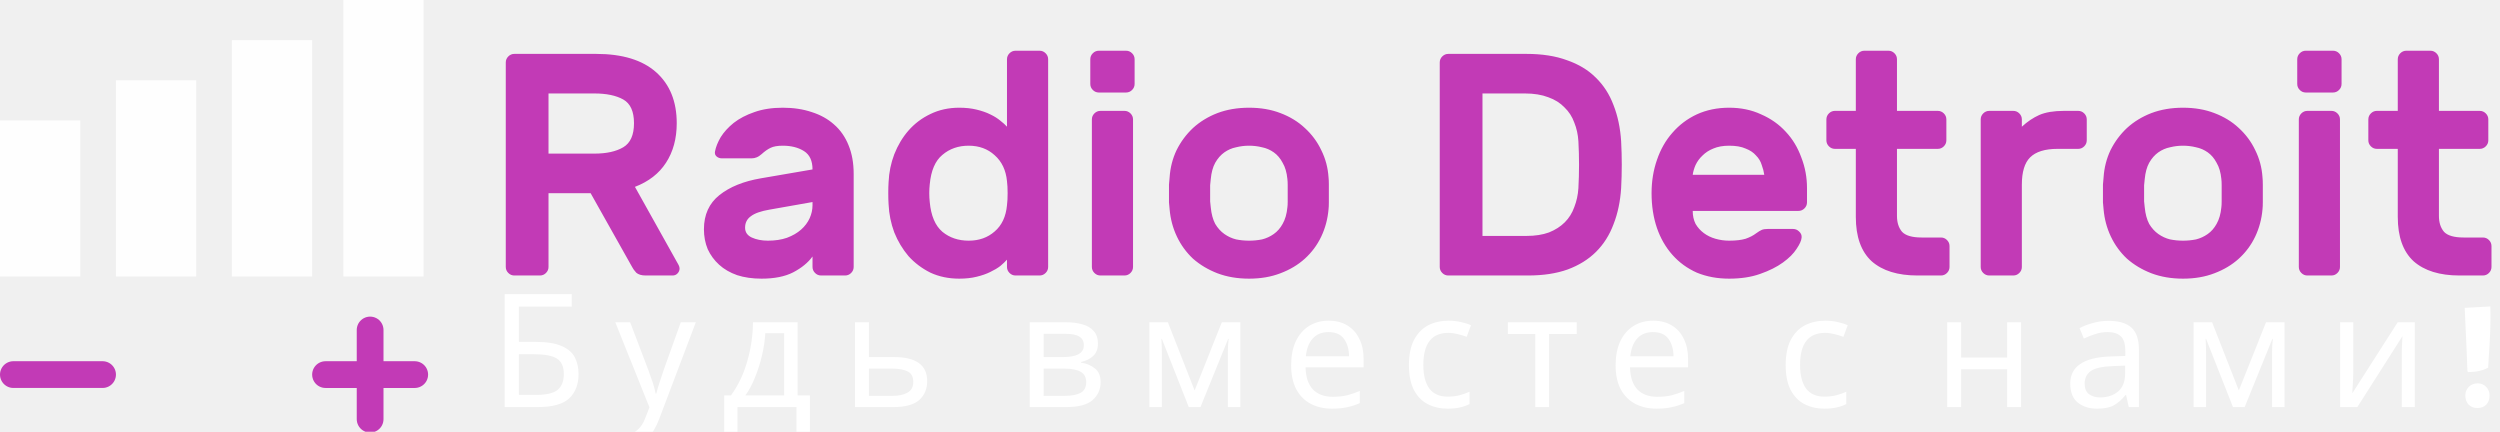
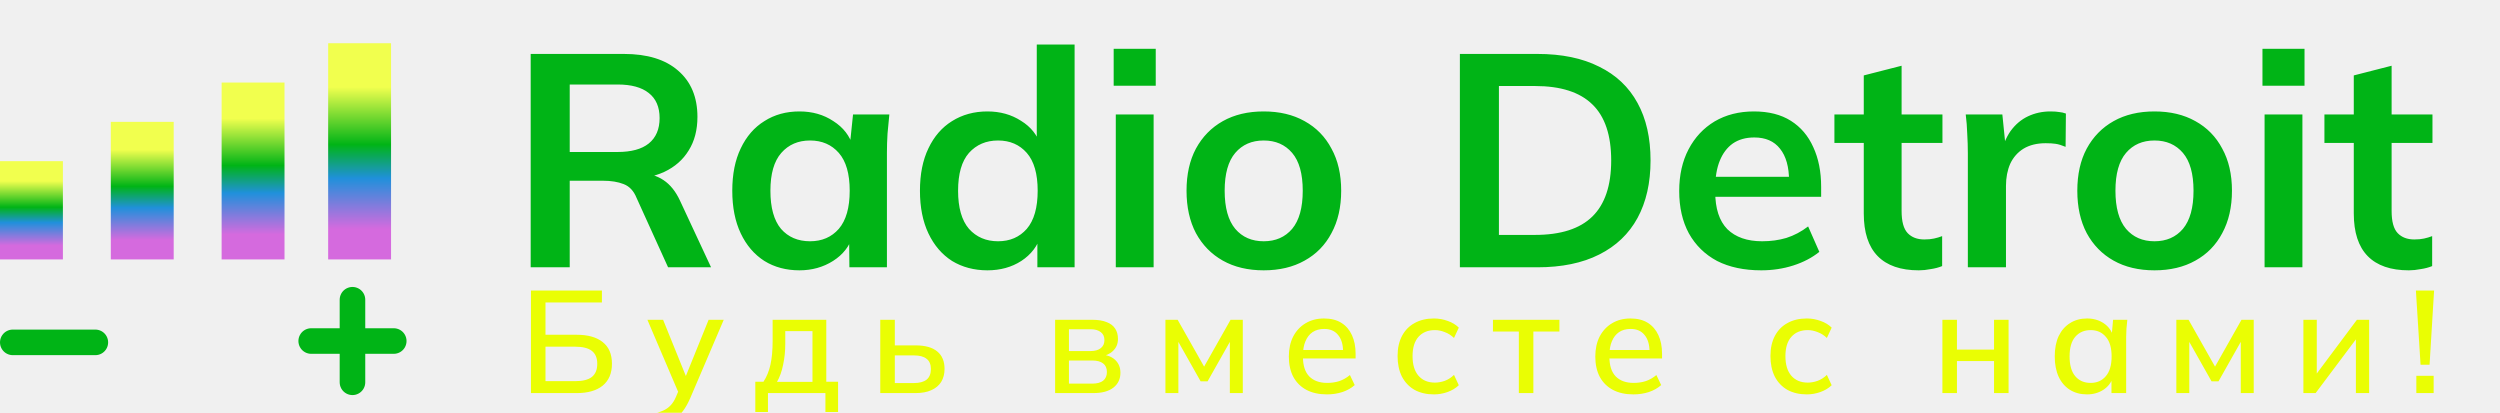
- <svg xmlns="http://www.w3.org/2000/svg" width="608" height="105" viewBox="0 0 608 105" fill="none">
+ <svg xmlns="http://www.w3.org/2000/svg" width="636" height="105" viewBox="0 0 636 105" fill="none">
  <g clip-path="url(#clip0)">
-     <rect y="29.279" width="19.521" height="37.958" fill="#FEFEFE" />
-     <rect x="28.196" y="19.521" width="19.521" height="47.718" fill="#FEFEFE" />
-     <rect x="56.395" y="9.758" width="19.521" height="57.479" fill="#FEFEFE" />
-     <rect x="83.506" y="-0.002" width="19.521" height="67.239" fill="#FEFEFE" />
-     <path d="M3.254 91.098H24.944" stroke="#C23AB6" stroke-width="6.507" stroke-linecap="round" />
-     <path d="M79.169 91.102H100.859" stroke="#C23AB6" stroke-width="6.507" stroke-linecap="round" />
-     <path d="M90.013 101.943V80.253" stroke="#C23AB6" stroke-width="6.507" stroke-linecap="round" />
-     <path d="M122.732 99V71.526H139.047V74.566H126.196V83.147H130.274C133.019 83.147 135.148 83.493 136.662 84.186C138.175 84.853 139.227 85.776 139.817 86.956C140.407 88.111 140.702 89.445 140.702 90.958C140.702 93.472 139.945 95.447 138.432 96.884C136.918 98.295 134.366 99 130.774 99H122.732ZM130.428 96.037C132.891 96.037 134.622 95.627 135.623 94.806C136.623 93.959 137.123 92.677 137.123 90.958C137.123 89.188 136.572 87.944 135.469 87.225C134.366 86.507 132.493 86.148 129.851 86.148H126.196V96.037H130.428ZM149.638 78.375H153.255L157.719 90.111C158.103 91.138 158.45 92.125 158.758 93.074C159.065 93.998 159.296 94.883 159.45 95.729H159.604C159.758 95.088 160.002 94.254 160.335 93.228C160.669 92.176 161.015 91.125 161.374 90.073L165.568 78.375H169.224L160.335 101.847C159.617 103.797 158.681 105.349 157.526 106.503C156.397 107.658 154.833 108.235 152.832 108.235C152.216 108.235 151.677 108.196 151.216 108.119C150.754 108.068 150.356 108.004 150.023 107.927V105.234C150.305 105.285 150.638 105.336 151.023 105.387C151.434 105.439 151.857 105.464 152.293 105.464C153.473 105.464 154.422 105.131 155.141 104.464C155.884 103.797 156.462 102.912 156.872 101.809L157.949 99.077L149.638 78.375ZM193.975 78.375V96.153H196.976V106.157H193.705V99H179.353V106.157H176.12V96.153H177.775C179.545 93.716 180.866 90.945 181.738 87.841C182.636 84.712 183.098 81.556 183.124 78.375H193.975ZM186.125 81.031C186.022 82.775 185.753 84.583 185.317 86.456C184.881 88.303 184.316 90.073 183.624 91.766C182.957 93.459 182.174 94.921 181.277 96.153H190.704V81.031H186.125ZM217.449 86.841C222.81 86.841 225.491 88.79 225.491 92.689C225.491 94.613 224.837 96.153 223.528 97.307C222.22 98.436 220.142 99 217.295 99H207.944V78.375H211.331V86.841H217.449ZM222.105 92.882C222.105 91.625 221.656 90.778 220.758 90.342C219.886 89.881 218.654 89.65 217.064 89.65H211.331V96.268H217.141C218.577 96.268 219.757 96.011 220.681 95.498C221.63 94.985 222.105 94.113 222.105 92.882ZM267.015 83.57C267.015 84.853 266.63 85.853 265.86 86.571C265.091 87.29 264.103 87.777 262.897 88.034V88.188C264.18 88.367 265.296 88.829 266.245 89.573C267.194 90.291 267.669 91.42 267.669 92.959C267.669 94.703 267.015 96.153 265.706 97.307C264.424 98.436 262.295 99 259.319 99H250.43V78.375H259.28C260.743 78.375 262.051 78.542 263.205 78.876C264.385 79.183 265.309 79.722 265.976 80.492C266.668 81.236 267.015 82.262 267.015 83.57ZM263.59 83.993C263.59 83.019 263.231 82.313 262.513 81.877C261.82 81.415 260.678 81.184 259.088 81.184H253.816V86.841H258.472C261.884 86.841 263.59 85.892 263.59 83.993ZM264.167 92.959C264.167 91.779 263.718 90.932 262.82 90.419C261.923 89.906 260.601 89.65 258.857 89.65H253.816V96.268H258.934C260.627 96.268 261.923 96.024 262.82 95.537C263.718 95.024 264.167 94.165 264.167 92.959ZM301.652 78.375V99H298.612V85.84C298.612 85.302 298.625 84.737 298.651 84.147C298.702 83.557 298.753 82.98 298.805 82.416H298.689L291.955 99H289.108L282.567 82.416H282.451C282.528 83.57 282.567 84.75 282.567 85.956V99H279.527V78.375H284.029L290.532 94.96L297.15 78.375H301.652ZM323.127 77.991C324.897 77.991 326.41 78.375 327.667 79.145C328.95 79.915 329.925 81.005 330.592 82.416C331.284 83.801 331.631 85.43 331.631 87.302V89.342H317.509C317.56 91.676 318.15 93.459 319.279 94.69C320.433 95.896 322.036 96.499 324.089 96.499C325.397 96.499 326.551 96.383 327.552 96.153C328.578 95.896 329.63 95.537 330.707 95.075V98.038C329.655 98.5 328.616 98.833 327.59 99.038C326.564 99.269 325.346 99.385 323.935 99.385C321.985 99.385 320.254 98.987 318.74 98.192C317.252 97.397 316.085 96.217 315.239 94.652C314.418 93.061 314.007 91.125 314.007 88.842C314.007 86.584 314.379 84.647 315.123 83.031C315.893 81.415 316.957 80.171 318.317 79.299C319.702 78.427 321.305 77.991 323.127 77.991ZM323.088 80.761C321.472 80.761 320.19 81.287 319.24 82.339C318.317 83.365 317.765 84.801 317.586 86.648H328.09C328.065 84.904 327.654 83.493 326.859 82.416C326.064 81.313 324.807 80.761 323.088 80.761ZM352.08 99.385C350.259 99.385 348.63 99.013 347.193 98.269C345.782 97.525 344.667 96.371 343.846 94.806C343.05 93.241 342.653 91.24 342.653 88.803C342.653 86.264 343.076 84.198 343.923 82.608C344.769 81.018 345.911 79.85 347.347 79.106C348.809 78.363 350.464 77.991 352.311 77.991C353.363 77.991 354.376 78.106 355.351 78.337C356.326 78.542 357.121 78.799 357.737 79.106L356.698 81.915C356.082 81.685 355.364 81.466 354.543 81.261C353.722 81.056 352.952 80.954 352.234 80.954C348.181 80.954 346.154 83.557 346.154 88.765C346.154 91.253 346.642 93.164 347.617 94.498C348.617 95.806 350.092 96.46 352.042 96.46C353.17 96.46 354.158 96.345 355.005 96.114C355.877 95.883 356.672 95.601 357.39 95.268V98.269C356.698 98.628 355.928 98.897 355.081 99.077C354.261 99.282 353.26 99.385 352.08 99.385ZM383.458 81.223H376.725V99H373.377V81.223H366.72V78.375H383.458V81.223ZM402.037 77.991C403.807 77.991 405.32 78.375 406.577 79.145C407.86 79.915 408.834 81.005 409.501 82.416C410.194 83.801 410.54 85.43 410.54 87.302V89.342H396.419C396.47 91.676 397.06 93.459 398.189 94.69C399.343 95.896 400.946 96.499 402.999 96.499C404.307 96.499 405.461 96.383 406.462 96.153C407.488 95.896 408.539 95.537 409.617 95.075V98.038C408.565 98.5 407.526 98.833 406.5 99.038C405.474 99.269 404.256 99.385 402.845 99.385C400.895 99.385 399.164 98.987 397.65 98.192C396.162 97.397 394.995 96.217 394.148 94.652C393.328 93.061 392.917 91.125 392.917 88.842C392.917 86.584 393.289 84.647 394.033 83.031C394.803 81.415 395.867 80.171 397.227 79.299C398.612 78.427 400.215 77.991 402.037 77.991ZM401.998 80.761C400.382 80.761 399.099 81.287 398.15 82.339C397.227 83.365 396.675 84.801 396.496 86.648H407C406.975 84.904 406.564 83.493 405.769 82.416C404.974 81.313 403.717 80.761 401.998 80.761ZM443.703 99.385C441.882 99.385 440.253 99.013 438.816 98.269C437.405 97.525 436.289 96.371 435.469 94.806C434.673 93.241 434.276 91.24 434.276 88.803C434.276 86.264 434.699 84.198 435.546 82.608C436.392 81.018 437.534 79.85 438.97 79.106C440.432 78.363 442.087 77.991 443.934 77.991C444.986 77.991 445.999 78.106 446.974 78.337C447.948 78.542 448.744 78.799 449.359 79.106L448.32 81.915C447.705 81.685 446.987 81.466 446.166 81.261C445.345 81.056 444.575 80.954 443.857 80.954C439.804 80.954 437.777 83.557 437.777 88.765C437.777 91.253 438.265 93.164 439.239 94.498C440.24 95.806 441.715 96.46 443.665 96.46C444.793 96.46 445.781 96.345 446.627 96.114C447.5 95.883 448.295 95.601 449.013 95.268V98.269C448.32 98.628 447.551 98.897 446.704 99.077C445.883 99.282 444.883 99.385 443.703 99.385ZM476.943 78.375V86.956H488.14V78.375H491.527V99H488.14V89.804H476.943V99H473.557V78.375H476.943ZM512.794 78.029C515.308 78.029 517.168 78.581 518.374 79.684C519.58 80.787 520.182 82.544 520.182 84.955V99H517.72L517.066 96.076H516.912C516.014 97.204 515.065 98.038 514.064 98.577C513.089 99.115 511.73 99.385 509.986 99.385C508.113 99.385 506.561 98.897 505.33 97.923C504.098 96.922 503.483 95.37 503.483 93.267C503.483 91.215 504.291 89.637 505.907 88.534C507.523 87.405 510.011 86.789 513.372 86.687L516.873 86.571V85.34C516.873 83.621 516.501 82.428 515.757 81.761C515.013 81.095 513.962 80.761 512.602 80.761C511.525 80.761 510.499 80.928 509.524 81.261C508.549 81.569 507.638 81.928 506.792 82.339L505.753 79.799C506.651 79.312 507.715 78.901 508.947 78.568C510.178 78.209 511.461 78.029 512.794 78.029ZM513.795 89.034C511.23 89.137 509.447 89.547 508.446 90.265C507.472 90.984 506.984 91.997 506.984 93.305C506.984 94.46 507.331 95.306 508.023 95.845C508.741 96.383 509.652 96.653 510.755 96.653C512.499 96.653 513.949 96.178 515.103 95.229C516.258 94.254 516.835 92.766 516.835 90.766V88.919L513.795 89.034ZM555.604 78.375V99H552.564V85.84C552.564 85.302 552.577 84.737 552.602 84.147C552.654 83.557 552.705 82.98 552.756 82.416H552.641L545.907 99H543.06L536.518 82.416H536.403C536.48 83.57 536.518 84.75 536.518 85.956V99H533.479V78.375H537.981L544.483 94.96L551.102 78.375H555.604ZM572.307 90.958C572.307 91.266 572.294 91.728 572.269 92.343C572.243 92.959 572.205 93.575 572.153 94.19C572.128 94.806 572.102 95.293 572.076 95.652L583.12 78.375H587.275V99H584.12V86.841C584.12 86.43 584.12 85.892 584.12 85.225C584.146 84.558 584.171 83.903 584.197 83.262C584.223 82.595 584.248 82.095 584.274 81.761L573.308 99H569.113V78.375H572.307V90.958ZM600.073 90.304C600.021 88.2 599.842 83.942 599.534 77.529L599.418 74.874L605.652 74.528C605.678 75.041 605.69 75.797 605.69 76.798C605.69 79.466 605.562 82.621 605.306 86.264C605.203 87.905 605.139 88.957 605.113 89.419C603.882 90.111 602.266 90.471 600.265 90.496L600.073 90.304ZM602.497 99.231C601.65 99.231 600.945 98.962 600.38 98.423C599.842 97.859 599.572 97.102 599.572 96.153C599.572 95.332 599.855 94.639 600.419 94.075C601.009 93.51 601.727 93.228 602.574 93.228C603.395 93.228 604.074 93.51 604.613 94.075C605.177 94.639 605.46 95.332 605.46 96.153C605.46 97.102 605.19 97.859 604.652 98.423C604.113 98.962 603.395 99.231 602.497 99.231Z" fill="white" />
-     <path d="M144.948 13.106C151.364 13.106 156.24 14.595 159.576 17.572C162.913 20.549 164.581 24.68 164.581 29.967C164.581 33.714 163.708 36.922 161.963 39.591C160.269 42.209 157.754 44.159 154.418 45.442L165.043 64.459C165.197 64.767 165.274 65.05 165.274 65.306C165.274 65.768 165.094 66.179 164.735 66.538C164.427 66.846 164.042 67 163.58 67H157.036C156.009 67 155.239 66.769 154.726 66.307C154.264 65.794 153.93 65.332 153.725 64.921L143.639 46.982H133.399V64.921C133.399 65.486 133.194 65.973 132.783 66.384C132.373 66.795 131.885 67 131.32 67H125.084C124.519 67 124.032 66.795 123.621 66.384C123.211 65.973 123.005 65.486 123.005 64.921V15.185C123.005 14.62 123.211 14.133 123.621 13.722C124.032 13.311 124.519 13.106 125.084 13.106H144.948ZM133.399 37.358H144.563C147.489 37.358 149.824 36.845 151.569 35.819C153.314 34.792 154.187 32.842 154.187 29.967C154.187 27.093 153.314 25.168 151.569 24.193C149.824 23.218 147.489 22.73 144.563 22.73H133.399V37.358ZM173.891 36.819C174.096 35.742 174.558 34.587 175.276 33.355C176.046 32.123 177.099 30.968 178.433 29.89C179.819 28.812 181.487 27.94 183.438 27.272C185.439 26.554 187.749 26.195 190.367 26.195C192.985 26.195 195.346 26.554 197.45 27.272C199.554 27.94 201.351 28.941 202.839 30.275C204.379 31.61 205.56 33.303 206.381 35.356C207.202 37.358 207.613 39.668 207.613 42.286V64.921C207.613 65.486 207.408 65.973 206.997 66.384C206.586 66.795 206.099 67 205.534 67H199.683C199.118 67 198.631 66.795 198.22 66.384C197.809 65.973 197.604 65.486 197.604 64.921V62.38C196.526 63.869 194.961 65.152 192.908 66.23C190.906 67.257 188.339 67.77 185.208 67.77C183.001 67.77 181.025 67.488 179.28 66.923C177.535 66.307 176.072 65.46 174.892 64.382C173.711 63.304 172.787 62.047 172.12 60.61C171.504 59.121 171.196 57.504 171.196 55.759C171.196 52.218 172.453 49.446 174.969 47.444C177.484 45.442 180.846 44.082 185.054 43.364L197.604 41.208C197.604 39.103 196.911 37.615 195.525 36.742C194.139 35.87 192.42 35.434 190.367 35.434C189.084 35.434 188.083 35.613 187.364 35.972C186.646 36.332 185.953 36.819 185.285 37.435C184.823 37.846 184.387 38.128 183.977 38.282C183.617 38.436 183.207 38.513 182.745 38.513H175.584C175.071 38.513 174.635 38.359 174.276 38.051C173.916 37.743 173.788 37.333 173.891 36.819ZM186.748 58.531C188.493 58.531 190.033 58.3 191.368 57.838C192.754 57.325 193.908 56.657 194.832 55.836C195.756 55.015 196.449 54.091 196.911 53.065C197.373 52.038 197.604 50.986 197.604 49.908V49.138L187.133 50.986C185.029 51.345 183.515 51.884 182.591 52.603C181.667 53.27 181.205 54.194 181.205 55.374C181.205 56.452 181.744 57.248 182.822 57.761C183.951 58.274 185.26 58.531 186.748 58.531ZM233.273 26.195C234.864 26.195 236.276 26.349 237.508 26.657C238.791 26.965 239.895 27.349 240.818 27.811C241.794 28.273 242.615 28.787 243.282 29.351C243.949 29.864 244.488 30.352 244.899 30.814V14.415C244.899 13.85 245.104 13.363 245.515 12.952C245.926 12.541 246.413 12.336 246.978 12.336H252.829C253.394 12.336 253.881 12.541 254.292 12.952C254.703 13.363 254.908 13.85 254.908 14.415V64.921C254.908 65.486 254.703 65.973 254.292 66.384C253.881 66.795 253.394 67 252.829 67H246.978C246.413 67 245.926 66.795 245.515 66.384C245.104 65.973 244.899 65.486 244.899 64.921V63.15C244.488 63.612 243.949 64.126 243.282 64.69C242.615 65.204 241.794 65.691 240.818 66.153C239.895 66.615 238.791 67 237.508 67.308C236.276 67.616 234.864 67.77 233.273 67.77C230.707 67.77 228.371 67.282 226.267 66.307C224.214 65.281 222.443 63.946 220.955 62.303C219.517 60.61 218.363 58.685 217.49 56.529C216.669 54.322 216.207 52.038 216.104 49.677C216.053 48.907 216.027 48.009 216.027 46.982C216.027 45.956 216.053 45.057 216.104 44.288C216.207 41.926 216.669 39.668 217.49 37.512C218.363 35.305 219.517 33.38 220.955 31.738C222.443 30.044 224.214 28.71 226.267 27.734C228.371 26.708 230.707 26.195 233.273 26.195ZM226.113 44.827C225.959 46.264 225.959 47.701 226.113 49.138C226.421 52.474 227.448 54.887 229.193 56.375C230.938 57.812 233.068 58.531 235.583 58.531C238.098 58.531 240.203 57.787 241.896 56.298C243.641 54.81 244.642 52.68 244.899 49.908C245.002 49.138 245.053 48.163 245.053 46.982C245.053 45.802 245.002 44.827 244.899 44.057C244.642 41.388 243.641 39.283 241.896 37.743C240.203 36.203 238.098 35.434 235.583 35.434C233.068 35.434 230.938 36.178 229.193 37.666C227.448 39.103 226.421 41.49 226.113 44.827ZM275.552 64.921C275.552 65.486 275.347 65.973 274.936 66.384C274.526 66.795 274.038 67 273.474 67H267.622C267.058 67 266.57 66.795 266.159 66.384C265.749 65.973 265.544 65.486 265.544 64.921V29.043C265.544 28.479 265.749 27.991 266.159 27.58C266.57 27.17 267.058 26.965 267.622 26.965H273.474C274.038 26.965 274.526 27.17 274.936 27.58C275.347 27.991 275.552 28.479 275.552 29.043V64.921ZM273.859 12.336C274.423 12.336 274.911 12.541 275.321 12.952C275.732 13.363 275.937 13.85 275.937 14.415V20.42C275.937 20.985 275.732 21.472 275.321 21.883C274.911 22.294 274.423 22.499 273.859 22.499H267.237C266.673 22.499 266.185 22.294 265.774 21.883C265.364 21.472 265.159 20.985 265.159 20.42V14.415C265.159 13.85 265.364 13.363 265.774 12.952C266.185 12.541 266.673 12.336 267.237 12.336H273.859ZM303.776 26.195C306.599 26.195 309.139 26.631 311.398 27.503C313.708 28.376 315.684 29.582 317.326 31.122C319.02 32.662 320.355 34.458 321.33 36.511C322.356 38.565 322.947 40.772 323.101 43.133C323.152 43.595 323.178 44.185 323.178 44.904C323.178 45.622 323.178 46.341 323.178 47.059C323.178 47.778 323.178 48.496 323.178 49.215C323.178 49.882 323.152 50.447 323.101 50.909C322.895 53.27 322.305 55.477 321.33 57.53C320.355 59.583 319.02 61.38 317.326 62.919C315.684 64.408 313.708 65.588 311.398 66.461C309.139 67.334 306.599 67.77 303.776 67.77C300.953 67.77 298.386 67.334 296.077 66.461C293.818 65.588 291.842 64.408 290.148 62.919C288.506 61.38 287.197 59.583 286.222 57.53C285.246 55.477 284.656 53.27 284.451 50.909C284.4 50.447 284.348 49.882 284.297 49.215C284.297 48.496 284.297 47.778 284.297 47.059C284.297 46.341 284.297 45.622 284.297 44.904C284.348 44.185 284.4 43.595 284.451 43.133C284.605 40.772 285.17 38.565 286.145 36.511C287.171 34.458 288.506 32.662 290.148 31.122C291.842 29.582 293.818 28.376 296.077 27.503C298.386 26.631 300.953 26.195 303.776 26.195ZM313.092 43.518C312.938 41.926 312.553 40.618 311.937 39.591C311.372 38.513 310.654 37.666 309.781 37.05C308.909 36.434 307.959 36.024 306.932 35.819C305.906 35.562 304.854 35.434 303.776 35.434C302.698 35.434 301.646 35.562 300.619 35.819C299.593 36.024 298.643 36.434 297.77 37.05C296.898 37.666 296.154 38.513 295.538 39.591C294.973 40.618 294.614 41.926 294.46 43.518C294.408 43.928 294.357 44.441 294.306 45.057C294.306 45.673 294.306 46.315 294.306 46.982C294.306 47.65 294.306 48.317 294.306 48.984C294.357 49.6 294.408 50.088 294.46 50.447C294.614 52.038 294.973 53.373 295.538 54.45C296.154 55.477 296.898 56.298 297.77 56.914C298.643 57.53 299.593 57.966 300.619 58.223C301.646 58.428 302.698 58.531 303.776 58.531C304.854 58.531 305.906 58.428 306.932 58.223C307.959 57.966 308.909 57.53 309.781 56.914C310.654 56.298 311.372 55.477 311.937 54.45C312.553 53.373 312.938 52.038 313.092 50.447C313.143 50.088 313.169 49.6 313.169 48.984C313.169 48.317 313.169 47.65 313.169 46.982C313.169 46.315 313.169 45.673 313.169 45.057C313.169 44.441 313.143 43.928 313.092 43.518ZM371.241 13.106C375.039 13.106 378.324 13.619 381.096 14.646C383.919 15.621 386.254 17.033 388.102 18.88C390.001 20.728 391.438 22.961 392.413 25.579C393.44 28.196 394.056 31.122 394.261 34.356C394.466 38.154 394.466 41.952 394.261 45.75C394.056 48.984 393.44 51.91 392.413 54.527C391.438 57.145 390.027 59.378 388.179 61.226C386.331 63.073 384.021 64.511 381.25 65.537C378.529 66.512 375.321 67 371.626 67H352.224C351.659 67 351.172 66.795 350.761 66.384C350.35 65.973 350.145 65.486 350.145 64.921V15.185C350.145 14.62 350.35 14.133 350.761 13.722C351.172 13.311 351.659 13.106 352.224 13.106H371.241ZM383.867 34.356C383.765 32.713 383.431 31.199 382.866 29.813C382.353 28.376 381.558 27.144 380.48 26.118C379.453 25.04 378.144 24.218 376.553 23.654C374.962 23.038 373.063 22.73 370.856 22.73H360.539V57.376H371.241C373.345 57.376 375.167 57.094 376.707 56.529C378.247 55.913 379.53 55.092 380.557 54.065C381.583 53.039 382.353 51.807 382.866 50.37C383.431 48.933 383.765 47.393 383.867 45.75C384.073 41.952 384.073 38.154 383.867 34.356ZM401.66 46.982C401.66 44.108 402.096 41.413 402.969 38.898C403.842 36.332 405.099 34.125 406.742 32.277C408.384 30.378 410.36 28.889 412.67 27.811C415.031 26.733 417.649 26.195 420.523 26.195C423.397 26.195 425.989 26.733 428.299 27.811C430.66 28.838 432.662 30.249 434.304 32.046C435.947 33.791 437.204 35.87 438.077 38.282C439.001 40.643 439.463 43.133 439.463 45.75V49.215C439.463 49.78 439.258 50.267 438.847 50.678C438.436 51.088 437.949 51.294 437.384 51.294H411.669C411.669 52.474 411.9 53.526 412.362 54.45C412.875 55.323 413.542 56.067 414.364 56.683C415.185 57.299 416.135 57.761 417.212 58.069C418.29 58.377 419.394 58.531 420.523 58.531C422.166 58.531 423.5 58.377 424.527 58.069C425.553 57.71 426.4 57.273 427.067 56.76C427.632 56.349 428.094 56.067 428.453 55.913C428.812 55.759 429.3 55.682 429.916 55.682H436.075C436.64 55.682 437.128 55.888 437.538 56.298C438 56.709 438.205 57.196 438.154 57.761C438.103 58.48 437.692 59.404 436.922 60.533C436.204 61.662 435.1 62.766 433.612 63.843C432.123 64.921 430.275 65.845 428.068 66.615C425.912 67.385 423.397 67.77 420.523 67.77C417.649 67.77 415.031 67.282 412.67 66.307C410.36 65.281 408.384 63.843 406.742 61.996C405.099 60.148 403.842 57.966 402.969 55.451C402.096 52.885 401.66 50.062 401.66 46.982ZM420.523 35.434C419.035 35.434 417.751 35.664 416.673 36.126C415.647 36.537 414.774 37.102 414.056 37.82C413.337 38.487 412.773 39.257 412.362 40.13C412.003 40.951 411.772 41.747 411.669 42.517H429.069C428.966 41.747 428.761 40.951 428.453 40.13C428.196 39.257 427.735 38.487 427.067 37.82C426.451 37.102 425.604 36.537 424.527 36.126C423.5 35.664 422.166 35.434 420.523 35.434ZM461.345 52.526C461.345 54.117 461.756 55.4 462.577 56.375C463.45 57.299 465.041 57.761 467.351 57.761H472.047C472.612 57.761 473.099 57.966 473.51 58.377C473.921 58.788 474.126 59.275 474.126 59.84V64.921C474.126 65.486 473.921 65.973 473.51 66.384C473.099 66.795 472.612 67 472.047 67H466.35C461.525 67 457.804 65.845 455.186 63.535C452.62 61.174 451.336 57.581 451.336 52.757V36.203H446.255C445.69 36.203 445.203 35.998 444.792 35.587C444.382 35.177 444.176 34.689 444.176 34.125V29.043C444.176 28.479 444.382 27.991 444.792 27.58C445.203 27.17 445.69 26.965 446.255 26.965H451.336V14.415C451.336 13.85 451.542 13.363 451.952 12.952C452.363 12.541 452.851 12.336 453.415 12.336H459.267C459.831 12.336 460.319 12.541 460.729 12.952C461.14 13.363 461.345 13.85 461.345 14.415V26.965H471.277C471.842 26.965 472.329 27.17 472.74 27.58C473.151 27.991 473.356 28.479 473.356 29.043V34.125C473.356 34.689 473.151 35.177 472.74 35.587C472.329 35.998 471.842 36.203 471.277 36.203H461.345V52.526ZM500.415 36.203C497.335 36.203 495.102 36.896 493.717 38.282C492.382 39.617 491.715 41.824 491.715 44.904V64.921C491.715 65.486 491.51 65.973 491.099 66.384C490.688 66.795 490.201 67 489.636 67H483.785C483.22 67 482.732 66.795 482.322 66.384C481.911 65.973 481.706 65.486 481.706 64.921V29.043C481.706 28.479 481.911 27.991 482.322 27.58C482.732 27.17 483.22 26.965 483.785 26.965H489.636C490.201 26.965 490.688 27.17 491.099 27.58C491.51 27.991 491.715 28.479 491.715 29.043V30.814C493.049 29.582 494.461 28.633 495.949 27.965C497.489 27.298 499.491 26.965 501.955 26.965H505.419C505.984 26.965 506.472 27.17 506.882 27.58C507.293 27.991 507.498 28.479 507.498 29.043V34.125C507.498 34.689 507.293 35.177 506.882 35.587C506.472 35.998 505.984 36.203 505.419 36.203H500.415ZM530.915 26.195C533.739 26.195 536.279 26.631 538.538 27.503C540.847 28.376 542.823 29.582 544.466 31.122C546.16 32.662 547.494 34.458 548.47 36.511C549.496 38.565 550.086 40.772 550.24 43.133C550.292 43.595 550.317 44.185 550.317 44.904C550.317 45.622 550.317 46.341 550.317 47.059C550.317 47.778 550.317 48.496 550.317 49.215C550.317 49.882 550.292 50.447 550.24 50.909C550.035 53.27 549.445 55.477 548.47 57.53C547.494 59.583 546.16 61.38 544.466 62.919C542.823 64.408 540.847 65.588 538.538 66.461C536.279 67.334 533.739 67.77 530.915 67.77C528.092 67.77 525.526 67.334 523.216 66.461C520.958 65.588 518.982 64.408 517.288 62.919C515.646 61.38 514.337 59.583 513.361 57.53C512.386 55.477 511.796 53.27 511.591 50.909C511.539 50.447 511.488 49.882 511.437 49.215C511.437 48.496 511.437 47.778 511.437 47.059C511.437 46.341 511.437 45.622 511.437 44.904C511.488 44.185 511.539 43.595 511.591 43.133C511.745 40.772 512.309 38.565 513.284 36.511C514.311 34.458 515.646 32.662 517.288 31.122C518.982 29.582 520.958 28.376 523.216 27.503C525.526 26.631 528.092 26.195 530.915 26.195ZM540.231 43.518C540.077 41.926 539.693 40.618 539.077 39.591C538.512 38.513 537.793 37.666 536.921 37.05C536.048 36.434 535.099 36.024 534.072 35.819C533.046 35.562 531.993 35.434 530.915 35.434C529.838 35.434 528.785 35.562 527.759 35.819C526.732 36.024 525.783 36.434 524.91 37.05C524.038 37.666 523.293 38.513 522.677 39.591C522.113 40.618 521.754 41.926 521.6 43.518C521.548 43.928 521.497 44.441 521.446 45.057C521.446 45.673 521.446 46.315 521.446 46.982C521.446 47.65 521.446 48.317 521.446 48.984C521.497 49.6 521.548 50.088 521.6 50.447C521.754 52.038 522.113 53.373 522.677 54.45C523.293 55.477 524.038 56.298 524.91 56.914C525.783 57.53 526.732 57.966 527.759 58.223C528.785 58.428 529.838 58.531 530.915 58.531C531.993 58.531 533.046 58.428 534.072 58.223C535.099 57.966 536.048 57.53 536.921 56.914C537.793 56.298 538.512 55.477 539.077 54.45C539.693 53.373 540.077 52.038 540.231 50.447C540.283 50.088 540.308 49.6 540.308 48.984C540.308 48.317 540.308 47.65 540.308 46.982C540.308 46.315 540.308 45.673 540.308 45.057C540.308 44.441 540.283 43.928 540.231 43.518ZM569.082 64.921C569.082 65.486 568.877 65.973 568.466 66.384C568.056 66.795 567.568 67 567.003 67H561.152C560.587 67 560.1 66.795 559.689 66.384C559.279 65.973 559.073 65.486 559.073 64.921V29.043C559.073 28.479 559.279 27.991 559.689 27.58C560.1 27.17 560.587 26.965 561.152 26.965H567.003C567.568 26.965 568.056 27.17 568.466 27.58C568.877 27.991 569.082 28.479 569.082 29.043V64.921ZM567.388 12.336C567.953 12.336 568.441 12.541 568.851 12.952C569.262 13.363 569.467 13.85 569.467 14.415V20.42C569.467 20.985 569.262 21.472 568.851 21.883C568.441 22.294 567.953 22.499 567.388 22.499H560.767C560.203 22.499 559.715 22.294 559.304 21.883C558.894 21.472 558.688 20.985 558.688 20.42V14.415C558.688 13.85 558.894 13.363 559.304 12.952C559.715 12.541 560.203 12.336 560.767 12.336H567.388ZM593.148 52.526C593.148 54.117 593.559 55.4 594.38 56.375C595.252 57.299 596.844 57.761 599.153 57.761H603.85C604.414 57.761 604.902 57.966 605.313 58.377C605.723 58.788 605.929 59.275 605.929 59.84V64.921C605.929 65.486 605.723 65.973 605.313 66.384C604.902 66.795 604.414 67 603.85 67H598.152C593.328 67 589.606 65.845 586.989 63.535C584.422 61.174 583.139 57.581 583.139 52.757V36.203H578.058C577.493 36.203 577.005 35.998 576.595 35.587C576.184 35.177 575.979 34.689 575.979 34.125V29.043C575.979 28.479 576.184 27.991 576.595 27.58C577.005 27.17 577.493 26.965 578.058 26.965H583.139V14.415C583.139 13.85 583.344 13.363 583.755 12.952C584.166 12.541 584.653 12.336 585.218 12.336H591.069C591.634 12.336 592.121 12.541 592.532 12.952C592.943 13.363 593.148 13.85 593.148 14.415V26.965H603.08C603.644 26.965 604.132 27.17 604.543 27.58C604.953 27.991 605.159 28.479 605.159 29.043V34.125C605.159 34.689 604.953 35.177 604.543 35.587C604.132 35.998 603.644 36.203 603.08 36.203H593.148V52.526Z" fill="#C23AB6" />
+     <path d="M3.254 87.098H24.254" stroke="#00B416" stroke-width="6.507" stroke-linecap="round" />
+     <path d="M79.169 86.758H100.169" stroke="#00B416" stroke-width="6.507" stroke-linecap="round" />
+     <path d="M89.668 97.254V76.254" stroke="#00B416" stroke-width="6.507" stroke-linecap="round" />
+     <path d="M135.071 100V73.915H153.127V76.949H138.771V85.163H146.726C149.563 85.163 151.758 85.78 153.312 87.013C154.891 88.246 155.68 90.084 155.68 92.526C155.68 94.968 154.891 96.83 153.312 98.113C151.758 99.371 149.563 100 146.726 100H135.071ZM138.771 96.966H146.319C148.243 96.966 149.661 96.608 150.574 95.893C151.487 95.153 151.943 94.043 151.943 92.563C151.943 91.083 151.487 89.985 150.574 89.27C149.661 88.555 148.243 88.197 146.319 88.197H138.771V96.966ZM166.656 108.399L165.768 105.365C166.927 105.118 167.889 104.822 168.654 104.477C169.443 104.132 170.097 103.675 170.615 103.108C171.133 102.565 171.577 101.862 171.947 100.999L172.872 98.816L172.798 100.333L164.695 81.352H168.691L174.981 96.892H173.982L180.272 81.352H184.12L175.573 101.332C175.03 102.565 174.45 103.601 173.834 104.44C173.217 105.279 172.551 105.957 171.836 106.475C171.12 106.993 170.331 107.4 169.468 107.696C168.604 107.992 167.667 108.226 166.656 108.399ZM192.152 104.81V97.114H194.224C195.038 95.881 195.63 94.438 196 92.785C196.37 91.132 196.555 89.134 196.555 86.791V81.352H210.208V97.114H213.205V104.81H209.986V100H195.371V104.81H192.152ZM197.665 97.151H206.693V84.238H199.774V87.531C199.774 89.332 199.589 91.095 199.219 92.822C198.874 94.524 198.356 95.967 197.665 97.151ZM223.94 100V81.352H227.64V87.864H232.931C235.373 87.864 237.211 88.382 238.444 89.418C239.677 90.429 240.294 91.909 240.294 93.858C240.294 95.116 240.01 96.214 239.443 97.151C238.876 98.064 238.037 98.767 236.927 99.26C235.842 99.753 234.51 100 232.931 100H223.94ZM227.64 97.447H232.524C233.905 97.447 234.966 97.163 235.706 96.596C236.446 96.004 236.816 95.104 236.816 93.895C236.816 92.686 236.446 91.811 235.706 91.268C234.991 90.701 233.93 90.417 232.524 90.417H227.64V97.447ZM268.424 100V81.352H277.822C279.327 81.352 280.56 81.549 281.522 81.944C282.509 82.314 283.236 82.869 283.705 83.609C284.174 84.324 284.408 85.2 284.408 86.236C284.408 87.445 284.001 88.444 283.187 89.233C282.398 90.022 281.349 90.503 280.042 90.676V90.195C281.596 90.269 282.817 90.725 283.705 91.564C284.593 92.403 285.037 93.488 285.037 94.82C285.037 96.423 284.433 97.694 283.224 98.631C282.04 99.544 280.35 100 278.155 100H268.424ZM271.939 97.595H277.859C279.068 97.595 279.993 97.348 280.634 96.855C281.275 96.337 281.596 95.597 281.596 94.635C281.596 93.673 281.275 92.945 280.634 92.452C279.993 91.959 279.068 91.712 277.859 91.712H271.939V97.595ZM271.939 89.307H277.452C278.562 89.307 279.425 89.06 280.042 88.567C280.659 88.074 280.967 87.395 280.967 86.532C280.967 85.644 280.659 84.966 280.042 84.497C279.425 84.004 278.562 83.757 277.452 83.757H271.939V89.307ZM296.483 100V81.352H299.591L306.325 93.266L313.059 81.352H316.167V100H312.874V85.533H313.688L307.213 97.003H305.437L298.962 85.533H299.776V100H296.483ZM337.575 100.333C335.553 100.333 333.814 99.951 332.358 99.186C330.928 98.421 329.818 97.324 329.028 95.893C328.264 94.438 327.881 92.711 327.881 90.713C327.881 88.764 328.251 87.062 328.991 85.607C329.756 84.152 330.804 83.029 332.136 82.24C333.493 81.426 335.059 81.019 336.835 81.019C338.587 81.019 340.054 81.389 341.238 82.129C342.422 82.869 343.323 83.917 343.939 85.274C344.556 86.606 344.864 88.185 344.864 90.01V91.194H330.804V89.048H342.311L341.682 89.529C341.682 87.679 341.263 86.248 340.424 85.237C339.61 84.201 338.426 83.683 336.872 83.683C335.713 83.683 334.726 83.954 333.912 84.497C333.123 85.04 332.519 85.817 332.099 86.828C331.68 87.815 331.47 89.011 331.47 90.417V90.787C331.47 92.982 332.001 94.635 333.061 95.745C334.147 96.855 335.676 97.41 337.649 97.41C338.735 97.41 339.746 97.262 340.683 96.966C341.645 96.645 342.558 96.127 343.421 95.412L344.642 97.965C343.779 98.73 342.731 99.322 341.497 99.741C340.264 100.136 338.957 100.333 337.575 100.333ZM364.793 100.333C362.918 100.333 361.278 99.951 359.872 99.186C358.491 98.397 357.418 97.274 356.653 95.819C355.913 94.339 355.543 92.588 355.543 90.565C355.543 88.567 355.925 86.853 356.69 85.422C357.455 83.991 358.528 82.906 359.909 82.166C361.29 81.401 362.918 81.019 364.793 81.019C366.002 81.019 367.173 81.229 368.308 81.648C369.443 82.043 370.38 82.61 371.12 83.35L369.899 85.977C369.208 85.311 368.431 84.818 367.568 84.497C366.705 84.152 365.866 83.979 365.052 83.979C363.276 83.979 361.882 84.546 360.871 85.681C359.86 86.816 359.354 88.456 359.354 90.602C359.354 92.773 359.86 94.438 360.871 95.597C361.882 96.756 363.276 97.336 365.052 97.336C365.841 97.336 366.668 97.188 367.531 96.892C368.394 96.571 369.184 96.066 369.899 95.375L371.12 98.002C370.355 98.742 369.393 99.322 368.234 99.741C367.099 100.136 365.952 100.333 364.793 100.333ZM386.391 100V84.349H379.805V81.352H396.714V84.349H390.091V100H386.391ZM415.538 100.333C413.516 100.333 411.777 99.951 410.321 99.186C408.891 98.421 407.781 97.324 406.991 95.893C406.227 94.438 405.844 92.711 405.844 90.713C405.844 88.764 406.214 87.062 406.954 85.607C407.719 84.152 408.767 83.029 410.099 82.24C411.456 81.426 413.022 81.019 414.798 81.019C416.55 81.019 418.017 81.389 419.201 82.129C420.385 82.869 421.286 83.917 421.902 85.274C422.519 86.606 422.827 88.185 422.827 90.01V91.194H408.767V89.048H420.274L419.645 89.529C419.645 87.679 419.226 86.248 418.387 85.237C417.573 84.201 416.389 83.683 414.835 83.683C413.676 83.683 412.689 83.954 411.875 84.497C411.086 85.04 410.482 85.817 410.062 86.828C409.643 87.815 409.433 89.011 409.433 90.417V90.787C409.433 92.982 409.964 94.635 411.024 95.745C412.11 96.855 413.639 97.41 415.612 97.41C416.698 97.41 417.709 97.262 418.646 96.966C419.608 96.645 420.521 96.127 421.384 95.412L422.605 97.965C421.742 98.73 420.694 99.322 419.46 99.741C418.227 100.136 416.92 100.333 415.538 100.333ZM459.65 100.333C457.776 100.333 456.135 99.951 454.729 99.186C453.348 98.397 452.275 97.274 451.51 95.819C450.77 94.339 450.4 92.588 450.4 90.565C450.4 88.567 450.783 86.853 451.547 85.422C452.312 83.991 453.385 82.906 454.766 82.166C456.148 81.401 457.776 81.019 459.65 81.019C460.859 81.019 462.031 81.229 463.165 81.648C464.3 82.043 465.237 82.61 465.977 83.35L464.756 85.977C464.066 85.311 463.289 84.818 462.425 84.497C461.562 84.152 460.723 83.979 459.909 83.979C458.133 83.979 456.74 84.546 455.728 85.681C454.717 86.816 454.211 88.456 454.211 90.602C454.211 92.773 454.717 94.438 455.728 95.597C456.74 96.756 458.133 97.336 459.909 97.336C460.699 97.336 461.525 97.188 462.388 96.892C463.252 96.571 464.041 96.066 464.756 95.375L465.977 98.002C465.213 98.742 464.251 99.322 463.091 99.741C461.957 100.136 460.81 100.333 459.65 100.333ZM494.147 100V81.352H497.847V88.937H507.282V81.352H510.982V100H507.282V91.86H497.847V100H494.147ZM530.941 100.333C529.288 100.333 527.845 99.951 526.612 99.186C525.378 98.421 524.416 97.311 523.726 95.856C523.06 94.401 522.727 92.674 522.727 90.676C522.727 88.653 523.06 86.927 523.726 85.496C524.416 84.065 525.378 82.968 526.612 82.203C527.845 81.414 529.288 81.019 530.941 81.019C532.569 81.019 533.987 81.426 535.196 82.24C536.404 83.054 537.206 84.164 537.601 85.57H537.194L537.564 81.352H541.19C541.116 82.117 541.042 82.881 540.968 83.646C540.918 84.386 540.894 85.114 540.894 85.829V100H537.157V95.856H537.564C537.169 97.237 536.355 98.335 535.122 99.149C533.913 99.938 532.519 100.333 530.941 100.333ZM531.866 97.41C533.469 97.41 534.752 96.843 535.714 95.708C536.7 94.573 537.194 92.896 537.194 90.676C537.194 88.456 536.7 86.791 535.714 85.681C534.752 84.546 533.469 83.979 531.866 83.979C530.238 83.979 528.93 84.546 527.944 85.681C526.982 86.791 526.501 88.456 526.501 90.676C526.501 92.896 526.982 94.573 527.944 95.708C528.906 96.843 530.213 97.41 531.866 97.41ZM553.662 100V81.352H556.77L563.504 93.266L570.238 81.352H573.346V100H570.053V85.533H570.867L564.392 97.003H562.616L556.141 85.533H556.955V100H553.662ZM585.985 100V81.352H589.389V96.411H588.353L599.601 81.352H602.709V100H599.342V84.904H600.415L589.093 100H585.985ZM615.789 92.785L614.605 73.915H619.23L618.083 92.785H615.789ZM614.716 100V95.597H619.119V100H614.716Z" fill="#EAFE03" />
+     <path d="M135.005 68V13.721H158.719C164.673 13.721 169.267 15.133 172.5 17.956C175.785 20.779 177.428 24.705 177.428 29.735C177.428 33.072 176.683 35.92 175.195 38.281C173.758 40.642 171.679 42.465 168.959 43.748C166.238 44.98 163.03 45.596 159.335 45.596L160.412 44.133H163.03C165.186 44.133 167.111 44.697 168.805 45.827C170.498 46.956 171.884 48.675 172.962 50.985L180.892 68H169.959L161.952 50.369C161.234 48.572 160.13 47.392 158.642 46.827C157.205 46.263 155.459 45.98 153.406 45.98H144.937V68H135.005ZM144.937 38.666H157.102C160.592 38.666 163.236 37.948 165.032 36.511C166.88 35.022 167.804 32.866 167.804 30.043C167.804 27.22 166.88 25.09 165.032 23.653C163.236 22.216 160.592 21.497 157.102 21.497H144.937V38.666ZM203.383 68.77C199.996 68.77 197.019 67.974 194.452 66.383C191.886 64.741 189.884 62.405 188.447 59.377C187.01 56.349 186.291 52.73 186.291 48.521C186.291 44.312 187.01 40.719 188.447 37.742C189.884 34.714 191.886 32.404 194.452 30.813C197.019 29.171 199.996 28.349 203.383 28.349C206.668 28.349 209.543 29.171 212.006 30.813C214.521 32.404 216.19 34.56 217.011 37.28H216.164L217.011 29.119H226.25C226.096 30.71 225.942 32.327 225.788 33.97C225.685 35.612 225.634 37.229 225.634 38.82V68H216.087L216.01 59.993H216.934C216.113 62.662 214.444 64.792 211.929 66.383C209.414 67.974 206.566 68.77 203.383 68.77ZM206.078 61.379C209.106 61.379 211.544 60.327 213.392 58.222C215.24 56.066 216.164 52.833 216.164 48.521C216.164 44.21 215.24 41.002 213.392 38.897C211.544 36.793 209.106 35.741 206.078 35.741C203.05 35.741 200.612 36.793 198.764 38.897C196.916 41.002 195.992 44.21 195.992 48.521C195.992 52.833 196.89 56.066 198.687 58.222C200.535 60.327 202.998 61.379 206.078 61.379ZM251.204 68.77C247.816 68.77 244.814 67.974 242.196 66.383C239.63 64.741 237.628 62.405 236.191 59.377C234.754 56.349 234.035 52.73 234.035 48.521C234.035 44.312 234.754 40.719 236.191 37.742C237.628 34.714 239.63 32.404 242.196 30.813C244.814 29.171 247.816 28.349 251.204 28.349C254.438 28.349 257.286 29.145 259.75 30.736C262.265 32.276 263.933 34.38 264.755 37.049H263.754V11.334H273.378V68H263.908V59.762H264.832C264.01 62.534 262.342 64.741 259.827 66.383C257.363 67.974 254.489 68.77 251.204 68.77ZM253.899 61.379C256.927 61.379 259.365 60.327 261.213 58.222C263.061 56.066 263.985 52.833 263.985 48.521C263.985 44.21 263.061 41.002 261.213 38.897C259.365 36.793 256.927 35.741 253.899 35.741C250.87 35.741 248.407 36.793 246.508 38.897C244.66 41.002 243.736 44.21 243.736 48.521C243.736 52.833 244.66 56.066 246.508 58.222C248.407 60.327 250.87 61.379 253.899 61.379ZM283.857 68V29.119H293.481V68H283.857ZM283.318 21.805V12.412H294.02V21.805H283.318ZM321.486 68.77C317.483 68.77 314.018 67.949 311.093 66.306C308.167 64.664 305.883 62.328 304.24 59.3C302.649 56.272 301.854 52.679 301.854 48.521C301.854 44.364 302.649 40.796 304.24 37.819C305.883 34.791 308.167 32.456 311.093 30.813C314.018 29.171 317.483 28.349 321.486 28.349C325.49 28.349 328.955 29.171 331.88 30.813C334.857 32.456 337.141 34.791 338.732 37.819C340.375 40.796 341.196 44.364 341.196 48.521C341.196 52.679 340.375 56.272 338.732 59.3C337.141 62.328 334.857 64.664 331.88 66.306C328.955 67.949 325.49 68.77 321.486 68.77ZM321.486 61.379C324.515 61.379 326.927 60.327 328.724 58.222C330.52 56.066 331.418 52.833 331.418 48.521C331.418 44.21 330.52 41.002 328.724 38.897C326.927 36.793 324.515 35.741 321.486 35.741C318.458 35.741 316.046 36.793 314.249 38.897C312.453 41.002 311.554 44.21 311.554 48.521C311.554 52.833 312.453 56.066 314.249 58.222C316.046 60.327 318.458 61.379 321.486 61.379ZM371.393 68V13.721H391.103C397.313 13.721 402.549 14.799 406.809 16.955C411.121 19.059 414.38 22.139 416.587 26.194C418.794 30.197 419.898 35.073 419.898 40.822C419.898 46.519 418.794 51.395 416.587 55.45C414.38 59.505 411.121 62.611 406.809 64.766C402.549 66.922 397.313 68 391.103 68H371.393ZM381.325 59.762H390.487C397.057 59.762 401.933 58.196 405.115 55.065C408.298 51.934 409.889 47.187 409.889 40.822C409.889 34.406 408.298 29.658 405.115 26.579C401.933 23.448 397.057 21.882 390.487 21.882H381.325V59.762ZM448.055 68.77C443.692 68.77 439.945 67.974 436.814 66.383C433.734 64.741 431.348 62.405 429.654 59.377C428.011 56.349 427.19 52.756 427.19 48.598C427.19 44.543 427.986 41.002 429.577 37.973C431.168 34.945 433.375 32.584 436.198 30.89C439.072 29.196 442.409 28.349 446.207 28.349C449.954 28.349 453.085 29.145 455.6 30.736C458.115 32.327 460.014 34.56 461.297 37.434C462.632 40.309 463.299 43.671 463.299 47.52V50.061H434.966V44.98H456.447L455.138 46.057C455.138 42.465 454.368 39.718 452.828 37.819C451.34 35.92 449.158 34.971 446.284 34.971C444.128 34.971 442.306 35.484 440.818 36.511C439.38 37.537 438.277 39 437.507 40.899C436.737 42.798 436.352 45.108 436.352 47.828V48.829C436.352 53.038 437.379 56.195 439.432 58.299C441.536 60.352 444.488 61.379 448.286 61.379C450.493 61.379 452.546 61.096 454.445 60.532C456.396 59.916 458.243 58.941 459.989 57.606L462.837 64.073C460.989 65.562 458.782 66.717 456.216 67.538C453.65 68.359 450.929 68.77 448.055 68.77ZM488.154 68.77C483.535 68.77 480.044 67.564 477.683 65.151C475.322 62.739 474.142 59.12 474.142 54.295V36.356H466.674V29.119H474.142V19.187L483.766 16.724V29.119H494.159V36.356H483.766V53.68C483.766 56.349 484.279 58.222 485.305 59.3C486.332 60.378 487.744 60.917 489.54 60.917C490.515 60.917 491.336 60.84 492.004 60.686C492.722 60.532 493.415 60.327 494.082 60.07V67.692C493.21 68.051 492.235 68.308 491.157 68.462C490.13 68.667 489.129 68.77 488.154 68.77ZM500.62 68V39.051C500.62 37.409 500.568 35.741 500.466 34.047C500.414 32.353 500.286 30.71 500.081 29.119H509.397L510.474 39.744H508.935C509.448 37.178 510.295 35.048 511.475 33.354C512.707 31.66 514.196 30.402 515.941 29.581C517.686 28.76 519.585 28.349 521.638 28.349C522.562 28.349 523.306 28.401 523.871 28.503C524.436 28.555 525 28.683 525.565 28.888L525.488 37.357C524.513 36.947 523.666 36.69 522.947 36.587C522.28 36.485 521.433 36.434 520.406 36.434C518.199 36.434 516.326 36.895 514.786 37.819C513.297 38.743 512.168 40.026 511.398 41.669C510.68 43.311 510.32 45.185 510.32 47.289V68H500.62ZM548.1 68.77C544.096 68.77 540.632 67.949 537.706 66.306C534.78 64.664 532.496 62.328 530.854 59.3C529.263 56.272 528.467 52.679 528.467 48.521C528.467 44.364 529.263 40.796 530.854 37.819C532.496 34.791 534.78 32.456 537.706 30.813C540.632 29.171 544.096 28.349 548.1 28.349C552.103 28.349 555.568 29.171 558.494 30.813C561.471 32.456 563.755 34.791 565.346 37.819C566.988 40.796 567.81 44.364 567.81 48.521C567.81 52.679 566.988 56.272 565.346 59.3C563.755 62.328 561.471 64.664 558.494 66.306C555.568 67.949 552.103 68.77 548.1 68.77ZM548.1 61.379C551.128 61.379 553.54 60.327 555.337 58.222C557.133 56.066 558.032 52.833 558.032 48.521C558.032 44.21 557.133 41.002 555.337 38.897C553.54 36.793 551.128 35.741 548.1 35.741C545.071 35.741 542.659 36.793 540.863 38.897C539.066 41.002 538.168 44.21 538.168 48.521C538.168 52.833 539.066 56.066 540.863 58.222C542.659 60.327 545.071 61.379 548.1 61.379ZM576.109 68V29.119H585.733V68H576.109ZM575.57 21.805V12.412H586.272V21.805H575.57ZM612.814 68.77C608.195 68.77 604.704 67.564 602.343 65.151C599.982 62.739 598.802 59.12 598.802 54.295V36.356H591.333V29.119H598.802V19.187L608.426 16.724V29.119H618.819V36.356H608.426V53.68C608.426 56.349 608.939 58.222 609.965 59.3C610.992 60.378 612.403 60.917 614.2 60.917C615.175 60.917 615.996 60.84 616.664 60.686C617.382 60.532 618.075 60.327 618.742 60.07V67.692C617.87 68.051 616.895 68.308 615.817 68.462C614.79 68.667 613.789 68.77 612.814 68.77Z" fill="#00B416" />
+     <rect y="41" width="16" height="25" fill="url(#paint0_linear)" />
+     <rect x="28.189" y="31" width="16" height="35" fill="url(#paint1_linear)" />
+     <rect x="56.38" y="21" width="16" height="45" fill="url(#paint2_linear)" />
+     <rect x="83.484" y="11" width="16" height="55" fill="url(#paint3_linear)" />
  </g>
  <defs>
+     <linearGradient id="paint0_linear" x1="8" y1="41" x2="8" y2="66" gradientUnits="userSpaceOnUse">
+       <stop offset="0.203" stop-color="#F1FF4E" />
+       <stop offset="0.469" stop-color="#00B416" />
+       <stop offset="0.625" stop-color="#2090DB" />
+       <stop offset="0.859" stop-color="#D56ADE" />
+     </linearGradient>
+     <linearGradient id="paint1_linear" x1="36.188" y1="31" x2="36.188" y2="66" gradientUnits="userSpaceOnUse">
+       <stop offset="0.203" stop-color="#F1FF4E" />
+       <stop offset="0.469" stop-color="#00B416" />
+       <stop offset="0.625" stop-color="#2090DB" />
+       <stop offset="0.859" stop-color="#D56ADE" />
+     </linearGradient>
+     <linearGradient id="paint2_linear" x1="64.38" y1="21" x2="64.38" y2="66" gradientUnits="userSpaceOnUse">
+       <stop offset="0.203" stop-color="#F1FF4E" />
+       <stop offset="0.469" stop-color="#00B416" />
+       <stop offset="0.625" stop-color="#2090DB" />
+       <stop offset="0.859" stop-color="#D56ADE" />
+     </linearGradient>
+     <linearGradient id="paint3_linear" x1="91.484" y1="11" x2="91.484" y2="66" gradientUnits="userSpaceOnUse">
+       <stop offset="0.203" stop-color="#F1FF4E" />
+       <stop offset="0.469" stop-color="#00B416" />
+       <stop offset="0.625" stop-color="#2090DB" />
+       <stop offset="0.859" stop-color="#D56ADE" />
+     </linearGradient>
    <clipPath id="clip0">
-       <rect width="608" height="105" fill="white" />
+       <rect width="636" height="105" fill="white" />
    </clipPath>
  </defs>
</svg>
